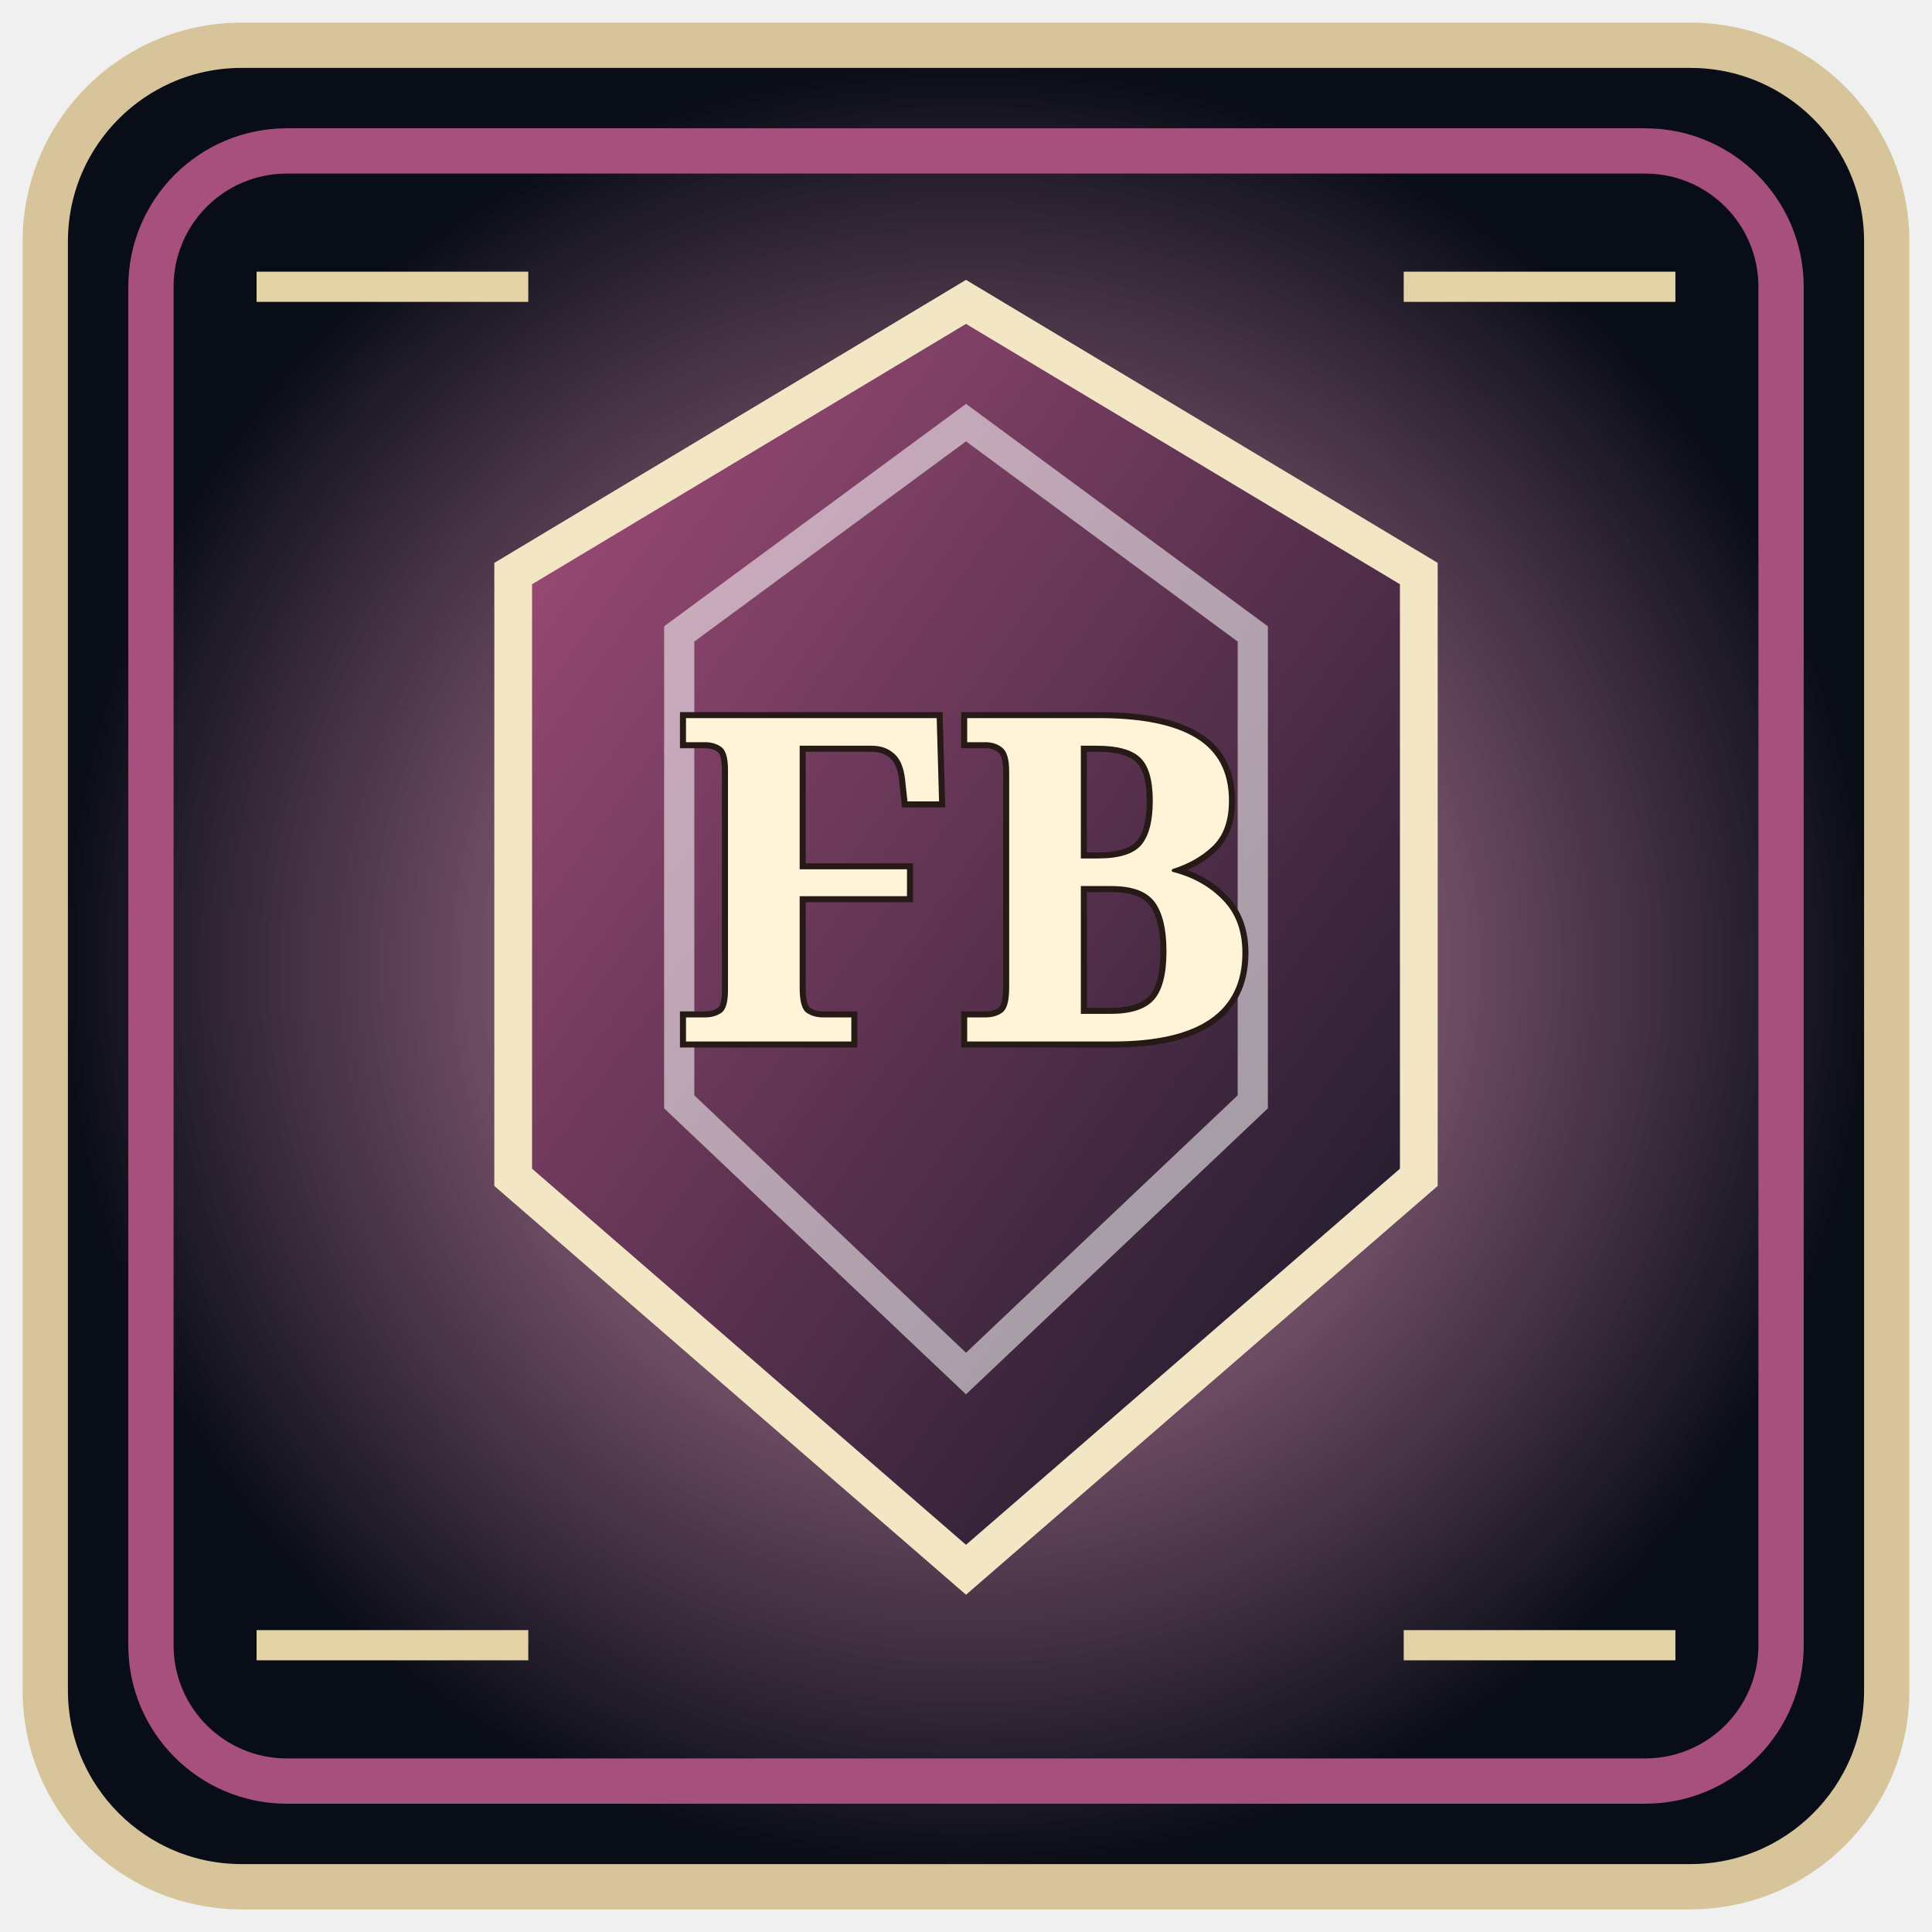
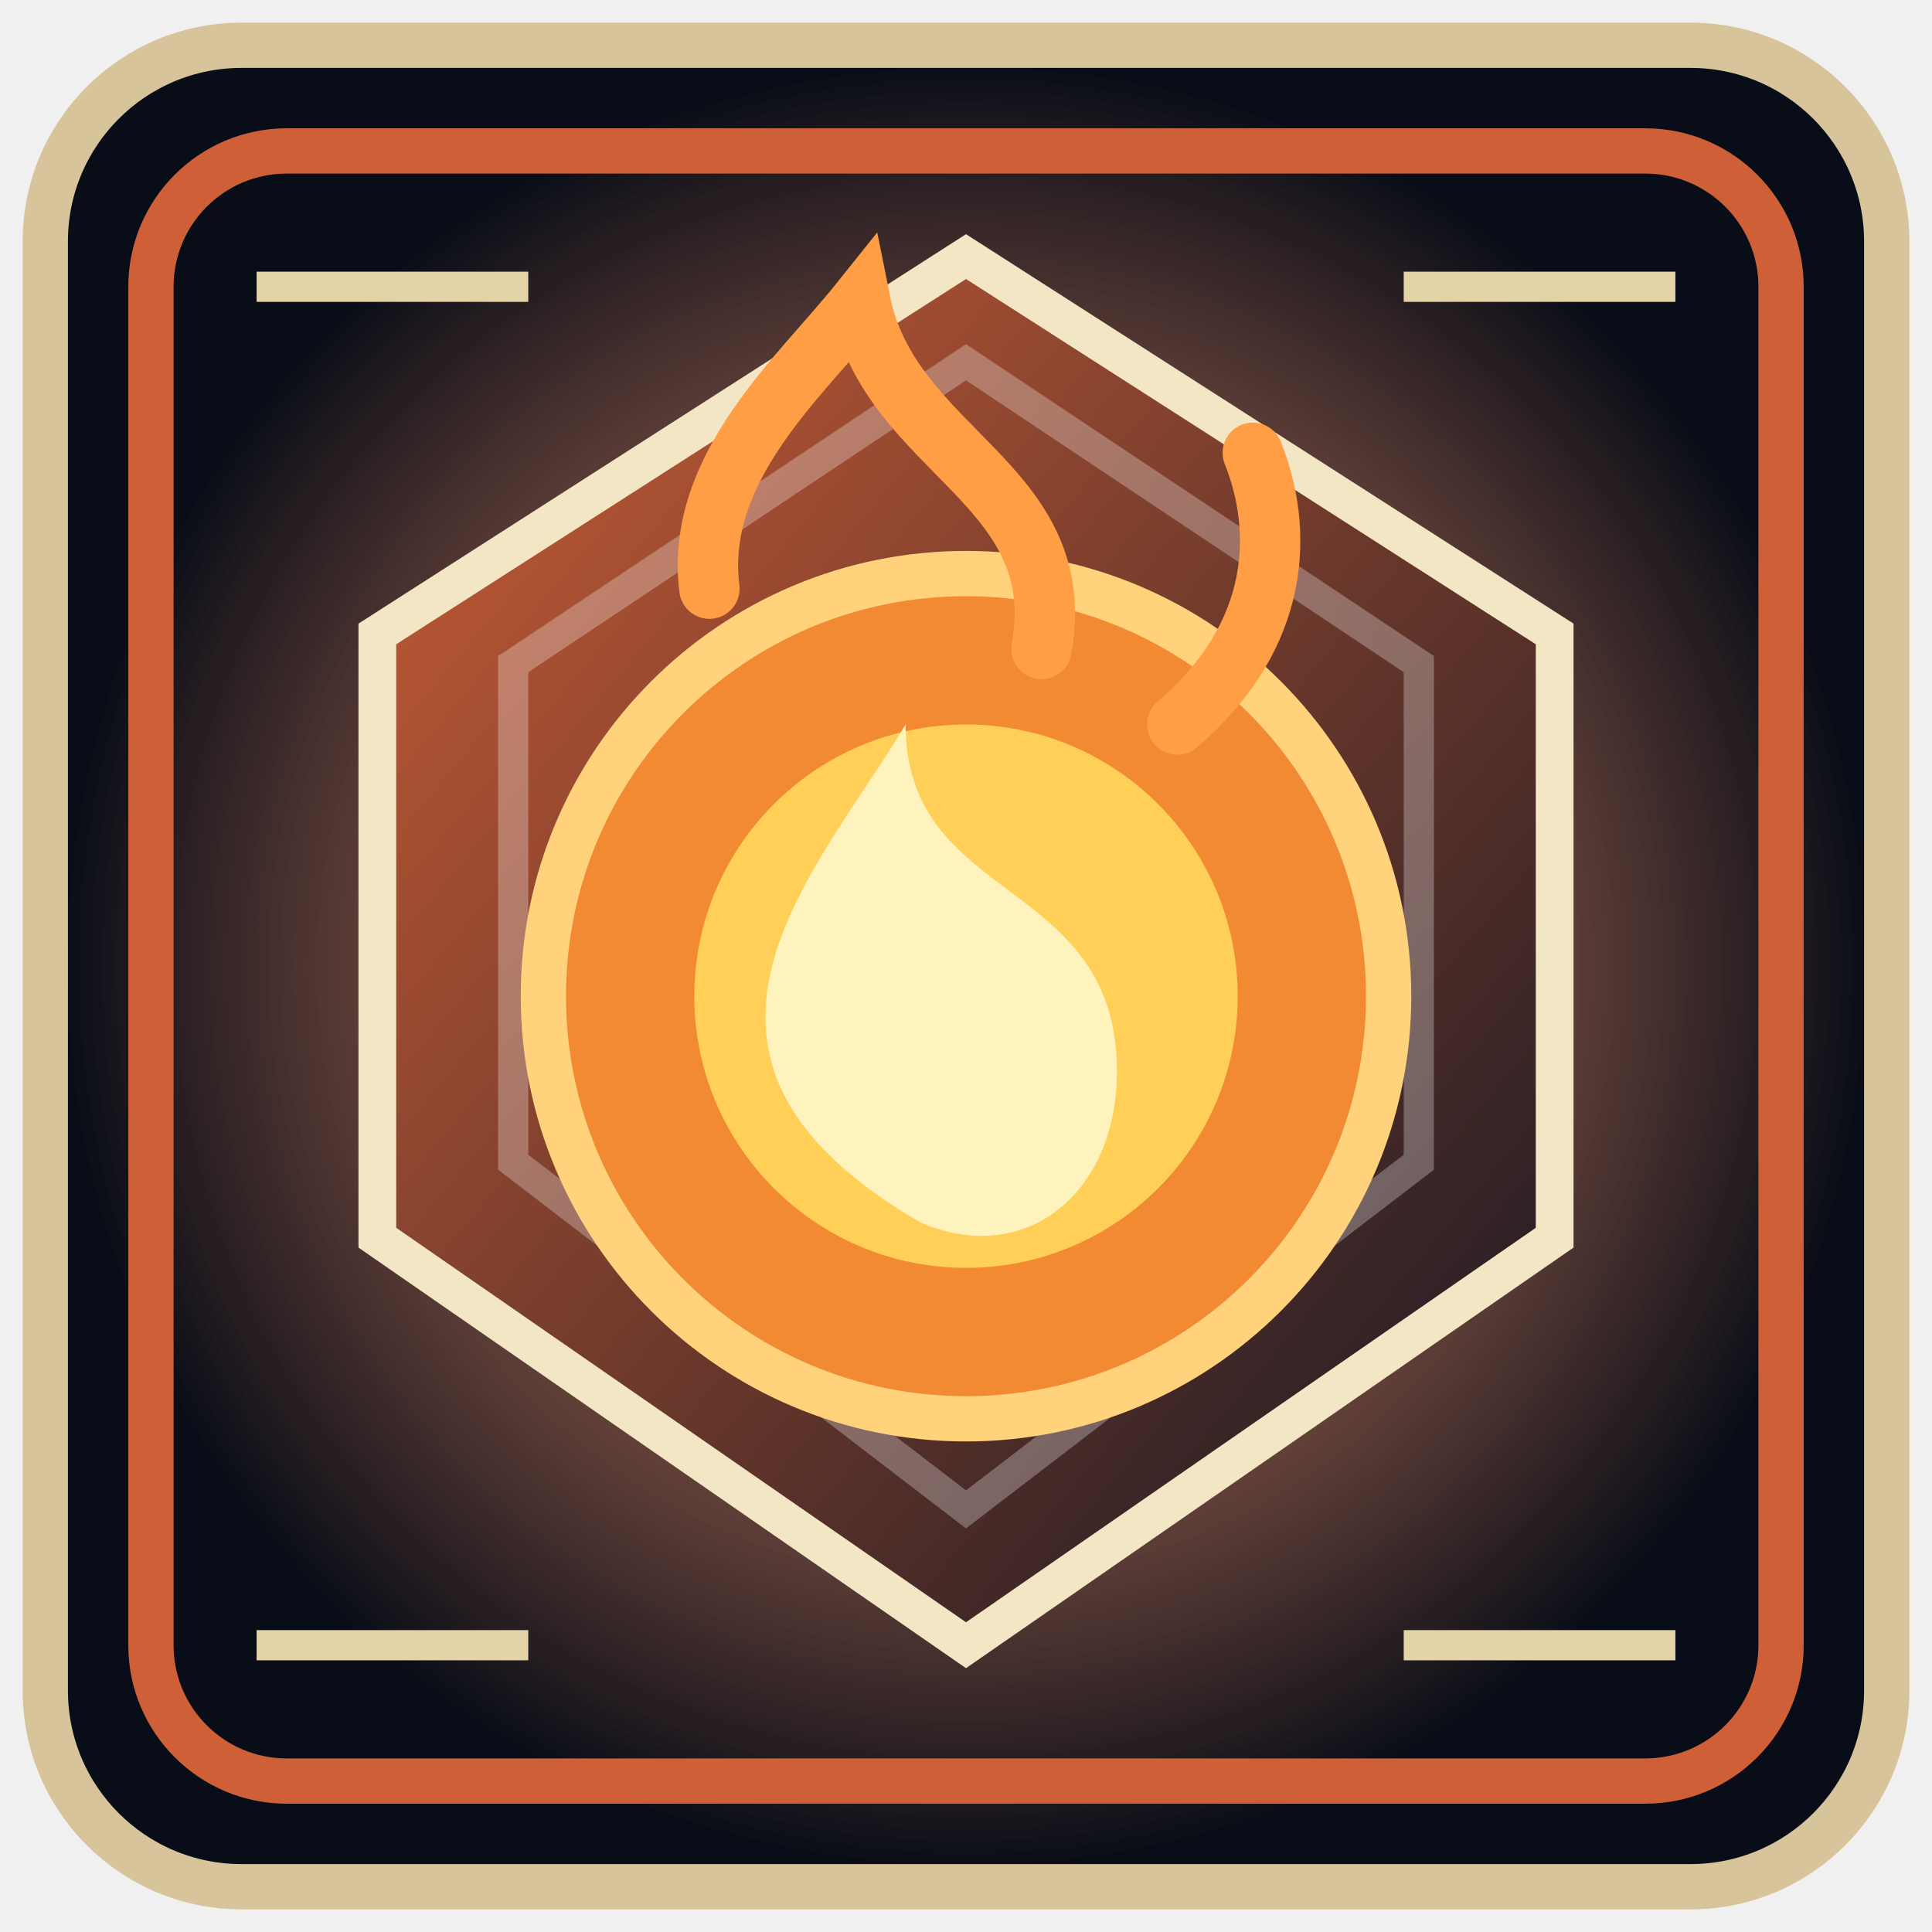
<svg xmlns="http://www.w3.org/2000/svg" width="128" height="128" viewBox="0 0 128 128">
  <defs>
-     <linearGradient id="g" x1="0" y1="0" x2="1" y2="1">
-       <stop stop-color="#a74f7d" />
+     <linearGradient id="bg" x1="0" y1="0" x2="1" y2="1">
+       <stop stop-color="#cf5f36" />
      <stop offset="1" stop-color="#101522" />
    </linearGradient>
-     <radialGradient id="r">
-       <stop stop-color="#a74f7d" stop-opacity=".65" />
+     <radialGradient id="glow">
+       <stop stop-color="#cf5f36" stop-opacity=".7" />
      <stop offset="1" stop-color="#090d17" />
    </radialGradient>
  </defs>
-   <rect x="3" y="3" width="122" height="122" rx="13" fill="url(#r)" stroke="#d7c49a" stroke-width="3" />
-   <rect x="10" y="10" width="108" height="108" rx="9" fill="none" stroke="#a74f7d" stroke-width="3" />
-   <path d="M64 20 94 38 94 78 64 104 34 78 34 38Z" fill="url(#g)" stroke="#f3e6c5" stroke-width="2.5" />
-   <path d="M64 28 83 42 83 73 64 91 45 73 45 42Z" fill="none" stroke="#fff" stroke-opacity=".55" stroke-width="2" />
-   <text x="64" y="69" text-anchor="middle" font-family="serif" font-size="30" font-weight="bold" fill="#fff4d7" stroke="#251a16" stroke-width=".8" paint-order="stroke">FB</text>
+   <rect x="3" y="3" width="122" height="122" rx="13" fill="url(#glow)" stroke="#d7c49a" stroke-width="3" />
+   <rect x="10" y="10" width="108" height="108" rx="9" fill="none" stroke="#cf5f36" stroke-width="3" />
+   <path d="M64 17 103 42 103 82 64 109 25 82 25 42Z" fill="url(#bg)" stroke="#f3e6c5" stroke-width="2.5" />
+   <path d="M64 24 94 44 94 77 64 100 34 77 34 44Z" fill="none" stroke="#fff" stroke-opacity=".28" stroke-width="2" />
+   <circle cx="64" cy="66" r="28" fill="#f18a32" stroke="#ffd27b" stroke-width="3" />
+   <circle cx="64" cy="66" r="18" fill="#ffcf58" />
+   <path d="M61 81c-19-11-7-23-1-33 0 12 14 10 14 23 0 8-6 13-13 10Z" fill="#fff3bd" />
+   <path d="M47 39c-1-8 6-14 10-19 2 10 14 12 12 23m9 5c7-6 7-13 5-18" fill="none" stroke="#ff9e45" stroke-width="4" stroke-linecap="round" />
  <path d="M17 19h18M93 109h18M17 109h18M93 19h18" stroke="#e5d3a8" stroke-width="2" />
</svg>
